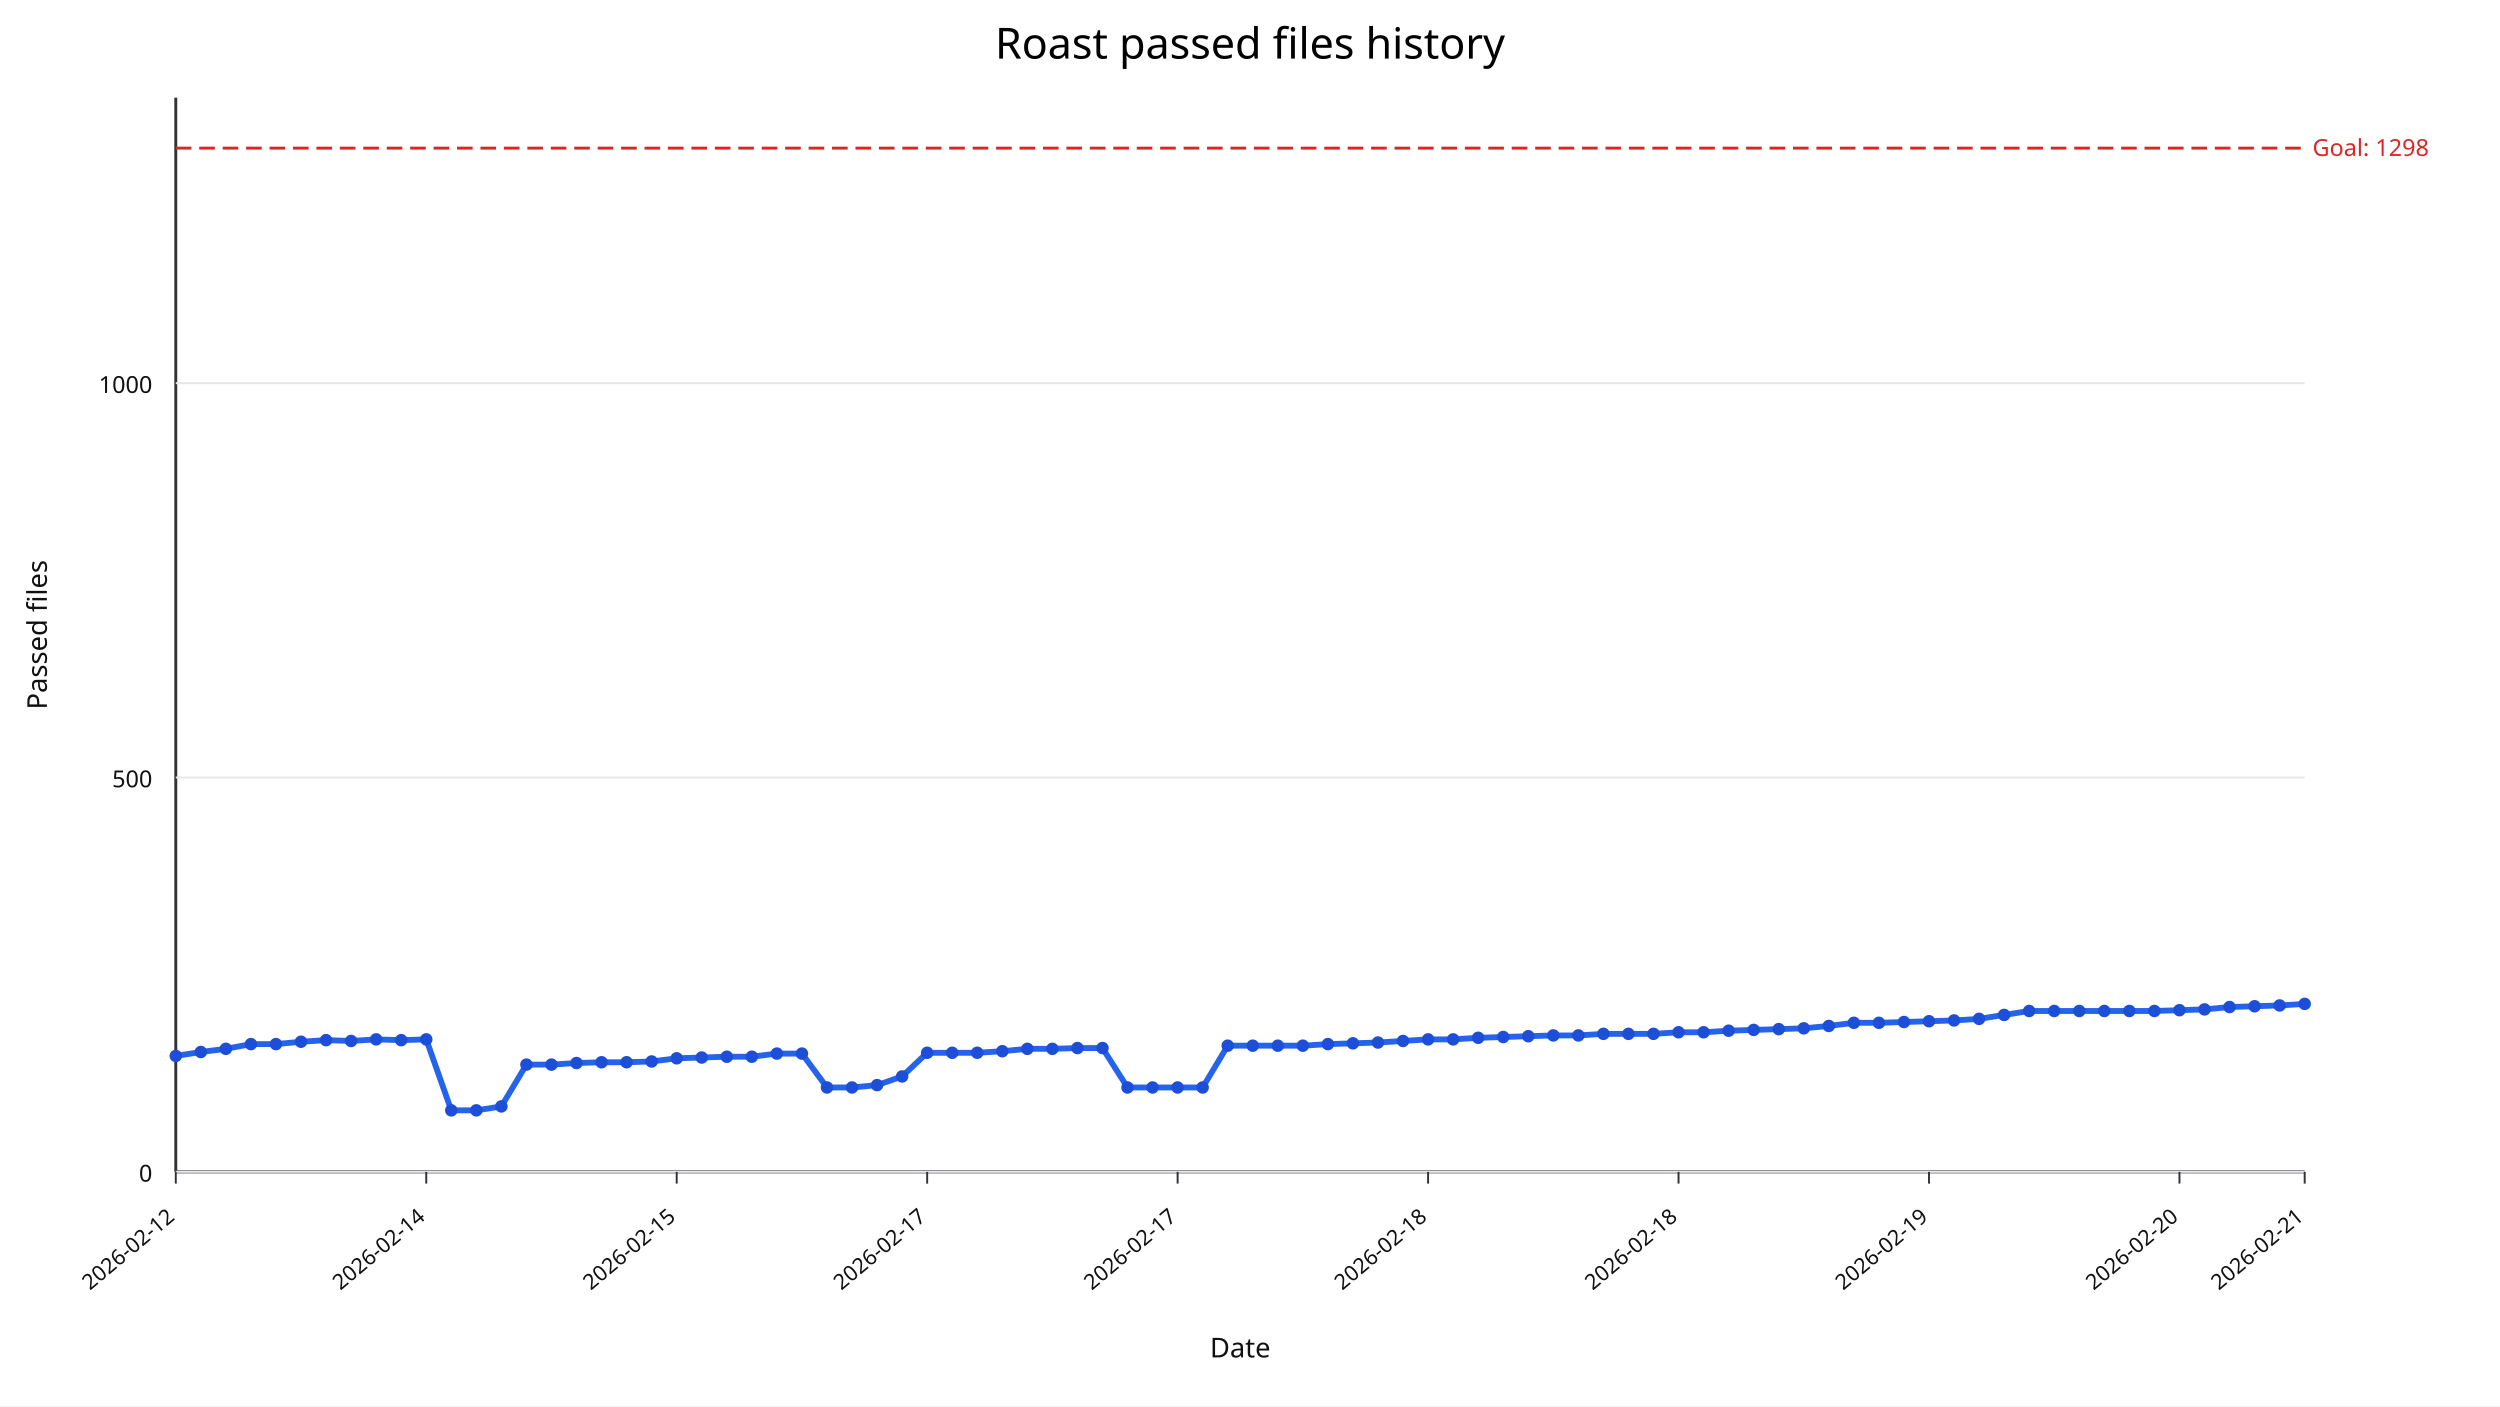
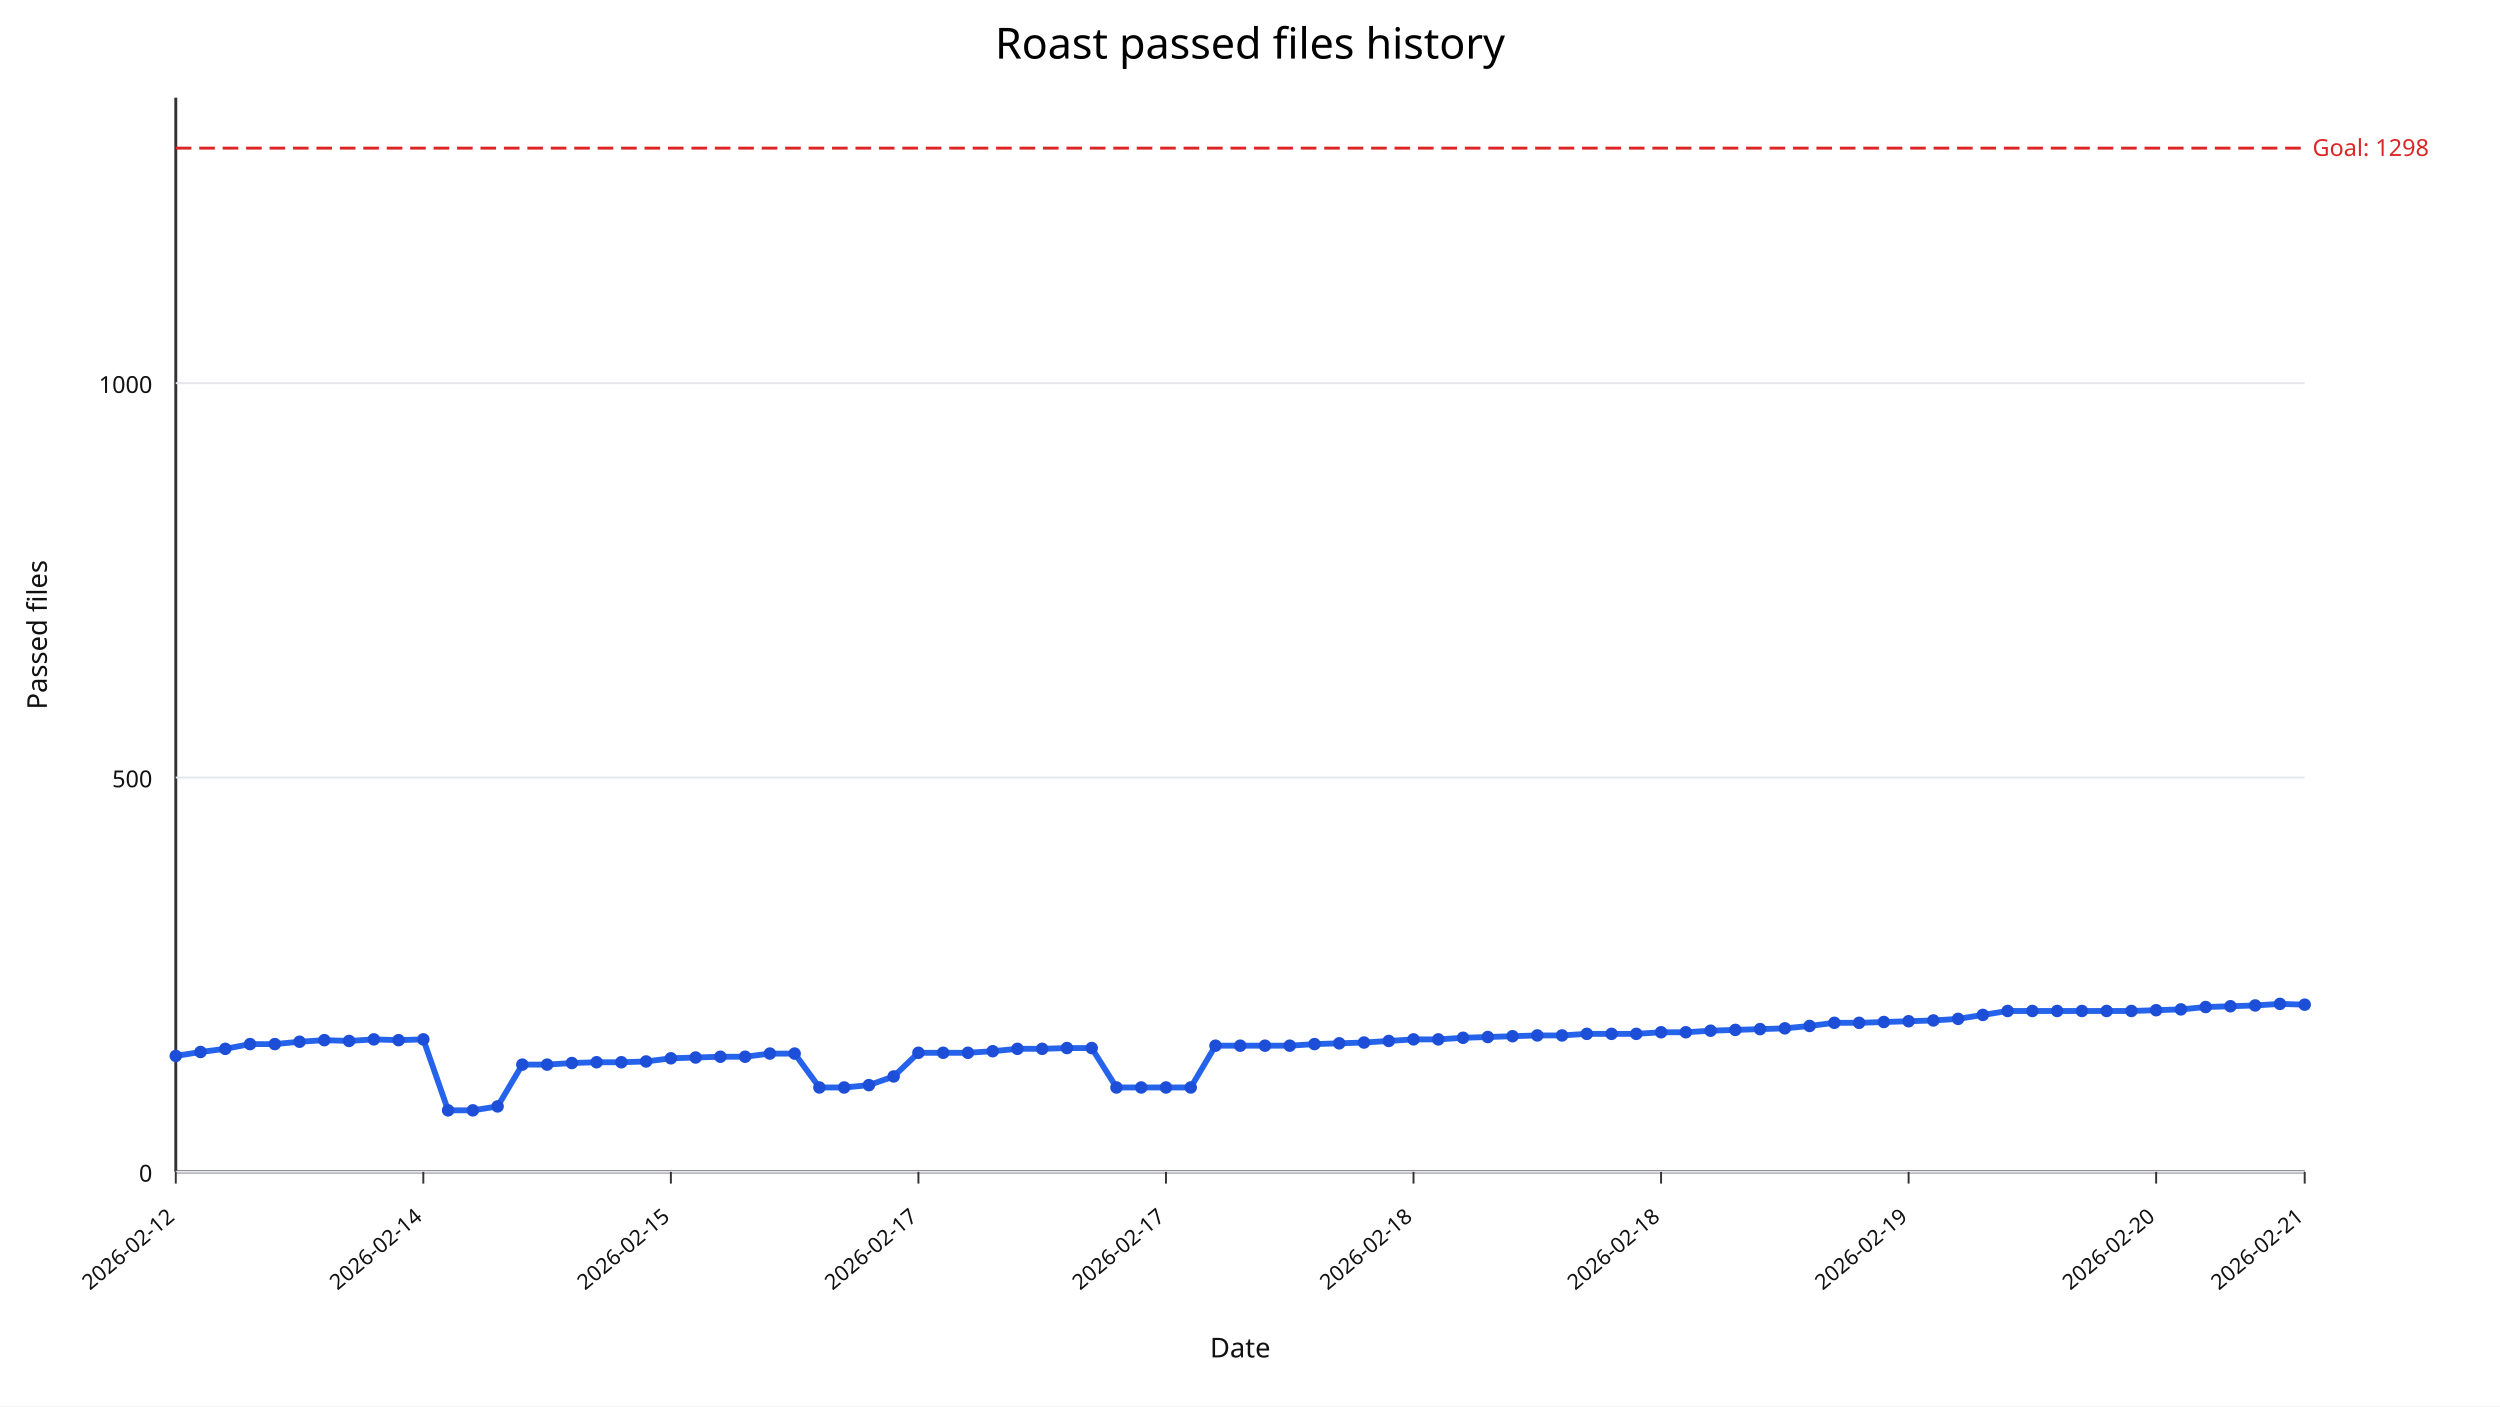
<svg xmlns="http://www.w3.org/2000/svg" width="1280" height="720" viewBox="0 0 1280 720">
  <rect width="100%" height="100%" fill="#ffffff" />
  <text x="640" y="30" text-anchor="middle" font-size="22" font-family="sans-serif">Roast passed files history</text>
  <line x1="90" y1="600" x2="1180" y2="600" stroke="#333" stroke-width="1.5" />
  <line x1="90" y1="50" x2="90" y2="600" stroke="#333" stroke-width="1.5" />
  <line x1="90" y1="600.00" x2="1180" y2="600.00" stroke="#e5e7eb" stroke-width="1" />
  <text x="78" y="605.00" text-anchor="end" font-size="12" fill="#111" font-family="sans-serif">0</text>
  <line x1="90" y1="398.09" x2="1180" y2="398.09" stroke="#e5e7eb" stroke-width="1" />
  <text x="78" y="403.09" text-anchor="end" font-size="12" fill="#111" font-family="sans-serif">500</text>
  <line x1="90" y1="196.18" x2="1180" y2="196.18" stroke="#e5e7eb" stroke-width="1" />
  <text x="78" y="201.18" text-anchor="end" font-size="12" fill="#111" font-family="sans-serif">1000</text>
  <line x1="90.00" y1="600" x2="90.00" y2="606" stroke="#333" stroke-width="1" />
  <text x="90.00" y="624" text-anchor="end" font-size="11" fill="#111" transform="rotate(-40 90.00,624)" font-family="sans-serif">2026-02-12</text>
-   <line x1="218.24" y1="600" x2="218.24" y2="606" stroke="#333" stroke-width="1" />
-   <text x="218.24" y="624" text-anchor="end" font-size="11" fill="#111" transform="rotate(-40 218.24,624)" font-family="sans-serif">2026-02-14</text>
-   <line x1="346.47" y1="600" x2="346.47" y2="606" stroke="#333" stroke-width="1" />
-   <text x="346.47" y="624" text-anchor="end" font-size="11" fill="#111" transform="rotate(-40 346.47,624)" font-family="sans-serif">2026-02-15</text>
-   <line x1="474.71" y1="600" x2="474.71" y2="606" stroke="#333" stroke-width="1" />
-   <text x="474.71" y="624" text-anchor="end" font-size="11" fill="#111" transform="rotate(-40 474.71,624)" font-family="sans-serif">2026-02-17</text>
-   <line x1="602.94" y1="600" x2="602.94" y2="606" stroke="#333" stroke-width="1" />
-   <text x="602.94" y="624" text-anchor="end" font-size="11" fill="#111" transform="rotate(-40 602.94,624)" font-family="sans-serif">2026-02-17</text>
-   <line x1="731.18" y1="600" x2="731.18" y2="606" stroke="#333" stroke-width="1" />
-   <text x="731.18" y="624" text-anchor="end" font-size="11" fill="#111" transform="rotate(-40 731.18,624)" font-family="sans-serif">2026-02-18</text>
-   <line x1="859.41" y1="600" x2="859.41" y2="606" stroke="#333" stroke-width="1" />
-   <text x="859.41" y="624" text-anchor="end" font-size="11" fill="#111" transform="rotate(-40 859.41,624)" font-family="sans-serif">2026-02-18</text>
-   <line x1="987.65" y1="600" x2="987.65" y2="606" stroke="#333" stroke-width="1" />
-   <text x="987.65" y="624" text-anchor="end" font-size="11" fill="#111" transform="rotate(-40 987.65,624)" font-family="sans-serif">2026-02-19</text>
-   <line x1="1115.88" y1="600" x2="1115.88" y2="606" stroke="#333" stroke-width="1" />
-   <text x="1115.88" y="624" text-anchor="end" font-size="11" fill="#111" transform="rotate(-40 1115.88,624)" font-family="sans-serif">2026-02-20</text>
+   <line x1="216.74" y1="600" x2="216.74" y2="606" stroke="#333" stroke-width="1" />
+   <text x="216.74" y="624" text-anchor="end" font-size="11" fill="#111" transform="rotate(-40 216.74,624)" font-family="sans-serif">2026-02-14</text>
+   <line x1="343.49" y1="600" x2="343.49" y2="606" stroke="#333" stroke-width="1" />
+   <text x="343.49" y="624" text-anchor="end" font-size="11" fill="#111" transform="rotate(-40 343.49,624)" font-family="sans-serif">2026-02-15</text>
+   <line x1="470.23" y1="600" x2="470.23" y2="606" stroke="#333" stroke-width="1" />
+   <text x="470.23" y="624" text-anchor="end" font-size="11" fill="#111" transform="rotate(-40 470.23,624)" font-family="sans-serif">2026-02-17</text>
+   <line x1="596.98" y1="600" x2="596.98" y2="606" stroke="#333" stroke-width="1" />
+   <text x="596.98" y="624" text-anchor="end" font-size="11" fill="#111" transform="rotate(-40 596.98,624)" font-family="sans-serif">2026-02-17</text>
+   <line x1="723.72" y1="600" x2="723.72" y2="606" stroke="#333" stroke-width="1" />
+   <text x="723.72" y="624" text-anchor="end" font-size="11" fill="#111" transform="rotate(-40 723.72,624)" font-family="sans-serif">2026-02-18</text>
+   <line x1="850.47" y1="600" x2="850.47" y2="606" stroke="#333" stroke-width="1" />
+   <text x="850.47" y="624" text-anchor="end" font-size="11" fill="#111" transform="rotate(-40 850.47,624)" font-family="sans-serif">2026-02-18</text>
+   <line x1="977.21" y1="600" x2="977.21" y2="606" stroke="#333" stroke-width="1" />
+   <text x="977.21" y="624" text-anchor="end" font-size="11" fill="#111" transform="rotate(-40 977.21,624)" font-family="sans-serif">2026-02-19</text>
+   <line x1="1103.95" y1="600" x2="1103.95" y2="606" stroke="#333" stroke-width="1" />
+   <text x="1103.95" y="624" text-anchor="end" font-size="11" fill="#111" transform="rotate(-40 1103.95,624)" font-family="sans-serif">2026-02-20</text>
  <line x1="1180.00" y1="600" x2="1180.00" y2="606" stroke="#333" stroke-width="1" />
  <text x="1180.00" y="624" text-anchor="end" font-size="11" fill="#111" transform="rotate(-40 1180.00,624)" font-family="sans-serif">2026-02-21</text>
  <line x1="90" y1="75.84" x2="1180" y2="75.84" stroke="#dc2626" stroke-width="1.5" stroke-dasharray="8,4" />
  <text x="1184" y="79.84" font-size="12" fill="#dc2626" font-family="sans-serif">Goal: 1298</text>
-   <polyline fill="none" stroke="#2563eb" stroke-width="3" points="90.00,540.64 102.82,538.62 115.65,537.00 128.47,534.58 141.29,534.58 154.12,533.37 166.94,532.56 179.76,532.97 192.59,532.16 205.41,532.56 218.24,532.16 231.06,568.50 243.88,568.50 256.71,566.48 269.53,545.08 282.35,545.08 295.18,544.27 308.00,543.87 320.82,543.87 333.65,543.47 346.47,541.85 359.29,541.45 372.12,541.04 384.94,541.04 397.76,539.43 410.59,539.43 423.41,556.79 436.24,556.79 449.06,555.58 461.88,551.14 474.71,539.02 487.53,539.02 500.35,539.02 513.18,538.22 526.00,537.00 538.82,537.00 551.65,536.60 564.47,536.60 577.29,556.79 590.12,556.79 602.94,556.79 615.76,556.79 628.59,535.39 641.41,535.39 654.24,535.39 667.06,535.39 679.88,534.58 692.71,534.18 705.53,533.77 718.35,532.97 731.18,532.16 744.00,532.16 756.82,531.35 769.65,530.95 782.47,530.54 795.29,530.14 808.12,530.14 820.94,529.33 833.76,529.33 846.59,529.33 859.41,528.52 872.24,528.52 885.06,527.72 897.88,527.31 910.71,526.91 923.53,526.51 936.35,525.29 949.18,523.68 962.00,523.68 974.82,523.27 987.65,522.87 1000.47,522.47 1013.29,521.66 1026.12,519.64 1038.94,517.62 1051.76,517.62 1064.59,517.62 1077.41,517.62 1090.24,517.62 1103.06,517.62 1115.88,517.22 1128.71,516.81 1141.53,515.60 1154.35,515.20 1167.18,514.79 1180.00,513.99" />
+   <polyline fill="none" stroke="#2563eb" stroke-width="3" points="90.00,540.64 102.67,538.62 115.35,537.00 128.02,534.58 140.70,534.58 153.37,533.37 166.05,532.56 178.72,532.97 191.40,532.16 204.07,532.56 216.74,532.16 229.42,568.50 242.09,568.50 254.77,566.48 267.44,545.08 280.12,545.08 292.79,544.27 305.47,543.87 318.14,543.87 330.81,543.47 343.49,541.85 356.16,541.45 368.84,541.04 381.51,541.04 394.19,539.43 406.86,539.43 419.53,556.79 432.21,556.79 444.88,555.58 457.56,551.14 470.23,539.02 482.91,539.02 495.58,539.02 508.26,538.22 520.93,537.00 533.60,537.00 546.28,536.60 558.95,536.60 571.63,556.79 584.30,556.79 596.98,556.79 609.65,556.79 622.33,535.39 635.00,535.39 647.67,535.39 660.35,535.39 673.02,534.58 685.70,534.18 698.37,533.77 711.05,532.97 723.72,532.16 736.40,532.16 749.07,531.35 761.74,530.95 774.42,530.54 787.09,530.14 799.77,530.14 812.44,529.33 825.12,529.33 837.79,529.33 850.47,528.52 863.14,528.52 875.81,527.72 888.49,527.31 901.16,526.91 913.84,526.51 926.51,525.29 939.19,523.68 951.86,523.68 964.53,523.27 977.21,522.87 989.88,522.47 1002.56,521.66 1015.23,519.64 1027.91,517.62 1040.58,517.62 1053.26,517.62 1065.93,517.62 1078.60,517.62 1091.28,517.62 1103.95,517.22 1116.63,516.81 1129.30,515.60 1141.98,515.20 1154.65,514.79 1167.33,513.99 1180.00,514.39" />
  <circle cx="90.00" cy="540.64" r="3.2" fill="#1d4ed8" />
-   <circle cx="102.82" cy="538.62" r="3.2" fill="#1d4ed8" />
-   <circle cx="115.65" cy="537.00" r="3.2" fill="#1d4ed8" />
-   <circle cx="128.47" cy="534.58" r="3.2" fill="#1d4ed8" />
-   <circle cx="141.29" cy="534.58" r="3.2" fill="#1d4ed8" />
-   <circle cx="154.12" cy="533.37" r="3.2" fill="#1d4ed8" />
-   <circle cx="166.94" cy="532.56" r="3.2" fill="#1d4ed8" />
-   <circle cx="179.76" cy="532.97" r="3.2" fill="#1d4ed8" />
-   <circle cx="192.59" cy="532.16" r="3.2" fill="#1d4ed8" />
-   <circle cx="205.41" cy="532.56" r="3.2" fill="#1d4ed8" />
-   <circle cx="218.24" cy="532.16" r="3.2" fill="#1d4ed8" />
-   <circle cx="231.06" cy="568.50" r="3.2" fill="#1d4ed8" />
-   <circle cx="243.88" cy="568.50" r="3.2" fill="#1d4ed8" />
-   <circle cx="256.71" cy="566.48" r="3.2" fill="#1d4ed8" />
-   <circle cx="269.53" cy="545.08" r="3.2" fill="#1d4ed8" />
-   <circle cx="282.35" cy="545.08" r="3.2" fill="#1d4ed8" />
-   <circle cx="295.18" cy="544.27" r="3.2" fill="#1d4ed8" />
-   <circle cx="308.00" cy="543.87" r="3.2" fill="#1d4ed8" />
-   <circle cx="320.82" cy="543.87" r="3.2" fill="#1d4ed8" />
-   <circle cx="333.65" cy="543.47" r="3.2" fill="#1d4ed8" />
-   <circle cx="346.47" cy="541.85" r="3.2" fill="#1d4ed8" />
-   <circle cx="359.29" cy="541.45" r="3.2" fill="#1d4ed8" />
-   <circle cx="372.12" cy="541.04" r="3.2" fill="#1d4ed8" />
-   <circle cx="384.94" cy="541.04" r="3.2" fill="#1d4ed8" />
-   <circle cx="397.76" cy="539.43" r="3.2" fill="#1d4ed8" />
-   <circle cx="410.59" cy="539.43" r="3.2" fill="#1d4ed8" />
-   <circle cx="423.41" cy="556.79" r="3.2" fill="#1d4ed8" />
-   <circle cx="436.24" cy="556.79" r="3.2" fill="#1d4ed8" />
-   <circle cx="449.06" cy="555.58" r="3.2" fill="#1d4ed8" />
-   <circle cx="461.88" cy="551.14" r="3.2" fill="#1d4ed8" />
-   <circle cx="474.71" cy="539.02" r="3.2" fill="#1d4ed8" />
-   <circle cx="487.53" cy="539.02" r="3.2" fill="#1d4ed8" />
-   <circle cx="500.35" cy="539.02" r="3.2" fill="#1d4ed8" />
-   <circle cx="513.18" cy="538.22" r="3.2" fill="#1d4ed8" />
-   <circle cx="526.00" cy="537.00" r="3.2" fill="#1d4ed8" />
-   <circle cx="538.82" cy="537.00" r="3.2" fill="#1d4ed8" />
-   <circle cx="551.65" cy="536.60" r="3.2" fill="#1d4ed8" />
-   <circle cx="564.47" cy="536.60" r="3.2" fill="#1d4ed8" />
-   <circle cx="577.29" cy="556.79" r="3.2" fill="#1d4ed8" />
-   <circle cx="590.12" cy="556.79" r="3.2" fill="#1d4ed8" />
-   <circle cx="602.94" cy="556.79" r="3.2" fill="#1d4ed8" />
-   <circle cx="615.76" cy="556.79" r="3.2" fill="#1d4ed8" />
-   <circle cx="628.59" cy="535.39" r="3.2" fill="#1d4ed8" />
-   <circle cx="641.41" cy="535.39" r="3.2" fill="#1d4ed8" />
-   <circle cx="654.24" cy="535.39" r="3.2" fill="#1d4ed8" />
-   <circle cx="667.06" cy="535.39" r="3.2" fill="#1d4ed8" />
-   <circle cx="679.88" cy="534.58" r="3.2" fill="#1d4ed8" />
-   <circle cx="692.71" cy="534.18" r="3.2" fill="#1d4ed8" />
-   <circle cx="705.53" cy="533.77" r="3.2" fill="#1d4ed8" />
-   <circle cx="718.35" cy="532.97" r="3.2" fill="#1d4ed8" />
-   <circle cx="731.18" cy="532.16" r="3.2" fill="#1d4ed8" />
-   <circle cx="744.00" cy="532.16" r="3.2" fill="#1d4ed8" />
-   <circle cx="756.82" cy="531.35" r="3.2" fill="#1d4ed8" />
-   <circle cx="769.65" cy="530.95" r="3.2" fill="#1d4ed8" />
-   <circle cx="782.47" cy="530.54" r="3.2" fill="#1d4ed8" />
-   <circle cx="795.29" cy="530.14" r="3.2" fill="#1d4ed8" />
-   <circle cx="808.12" cy="530.14" r="3.2" fill="#1d4ed8" />
-   <circle cx="820.94" cy="529.33" r="3.2" fill="#1d4ed8" />
-   <circle cx="833.76" cy="529.33" r="3.2" fill="#1d4ed8" />
-   <circle cx="846.59" cy="529.33" r="3.2" fill="#1d4ed8" />
-   <circle cx="859.41" cy="528.52" r="3.2" fill="#1d4ed8" />
-   <circle cx="872.24" cy="528.52" r="3.2" fill="#1d4ed8" />
-   <circle cx="885.06" cy="527.72" r="3.2" fill="#1d4ed8" />
-   <circle cx="897.88" cy="527.31" r="3.2" fill="#1d4ed8" />
-   <circle cx="910.71" cy="526.91" r="3.2" fill="#1d4ed8" />
-   <circle cx="923.53" cy="526.51" r="3.2" fill="#1d4ed8" />
-   <circle cx="936.35" cy="525.29" r="3.2" fill="#1d4ed8" />
-   <circle cx="949.18" cy="523.68" r="3.2" fill="#1d4ed8" />
-   <circle cx="962.00" cy="523.68" r="3.2" fill="#1d4ed8" />
-   <circle cx="974.82" cy="523.27" r="3.2" fill="#1d4ed8" />
-   <circle cx="987.65" cy="522.87" r="3.2" fill="#1d4ed8" />
-   <circle cx="1000.47" cy="522.47" r="3.2" fill="#1d4ed8" />
-   <circle cx="1013.29" cy="521.66" r="3.2" fill="#1d4ed8" />
-   <circle cx="1026.12" cy="519.64" r="3.2" fill="#1d4ed8" />
-   <circle cx="1038.94" cy="517.62" r="3.2" fill="#1d4ed8" />
-   <circle cx="1051.76" cy="517.62" r="3.2" fill="#1d4ed8" />
-   <circle cx="1064.59" cy="517.62" r="3.2" fill="#1d4ed8" />
-   <circle cx="1077.41" cy="517.62" r="3.2" fill="#1d4ed8" />
-   <circle cx="1090.24" cy="517.62" r="3.2" fill="#1d4ed8" />
-   <circle cx="1103.06" cy="517.62" r="3.2" fill="#1d4ed8" />
-   <circle cx="1115.88" cy="517.22" r="3.2" fill="#1d4ed8" />
-   <circle cx="1128.71" cy="516.81" r="3.2" fill="#1d4ed8" />
-   <circle cx="1141.53" cy="515.60" r="3.2" fill="#1d4ed8" />
-   <circle cx="1154.35" cy="515.20" r="3.2" fill="#1d4ed8" />
-   <circle cx="1167.18" cy="514.79" r="3.2" fill="#1d4ed8" />
-   <circle cx="1180.00" cy="513.99" r="3.2" fill="#1d4ed8" />
+   <circle cx="102.67" cy="538.62" r="3.2" fill="#1d4ed8" />
+   <circle cx="115.35" cy="537.00" r="3.2" fill="#1d4ed8" />
+   <circle cx="128.02" cy="534.58" r="3.2" fill="#1d4ed8" />
+   <circle cx="140.70" cy="534.58" r="3.2" fill="#1d4ed8" />
+   <circle cx="153.37" cy="533.37" r="3.2" fill="#1d4ed8" />
+   <circle cx="166.05" cy="532.56" r="3.2" fill="#1d4ed8" />
+   <circle cx="178.72" cy="532.97" r="3.2" fill="#1d4ed8" />
+   <circle cx="191.40" cy="532.16" r="3.2" fill="#1d4ed8" />
+   <circle cx="204.07" cy="532.56" r="3.2" fill="#1d4ed8" />
+   <circle cx="216.74" cy="532.16" r="3.2" fill="#1d4ed8" />
+   <circle cx="229.42" cy="568.50" r="3.2" fill="#1d4ed8" />
+   <circle cx="242.09" cy="568.50" r="3.2" fill="#1d4ed8" />
+   <circle cx="254.77" cy="566.48" r="3.2" fill="#1d4ed8" />
+   <circle cx="267.44" cy="545.08" r="3.2" fill="#1d4ed8" />
+   <circle cx="280.12" cy="545.08" r="3.2" fill="#1d4ed8" />
+   <circle cx="292.79" cy="544.27" r="3.2" fill="#1d4ed8" />
+   <circle cx="305.47" cy="543.87" r="3.2" fill="#1d4ed8" />
+   <circle cx="318.14" cy="543.87" r="3.2" fill="#1d4ed8" />
+   <circle cx="330.81" cy="543.47" r="3.2" fill="#1d4ed8" />
+   <circle cx="343.49" cy="541.85" r="3.2" fill="#1d4ed8" />
+   <circle cx="356.16" cy="541.45" r="3.2" fill="#1d4ed8" />
+   <circle cx="368.84" cy="541.04" r="3.2" fill="#1d4ed8" />
+   <circle cx="381.51" cy="541.04" r="3.2" fill="#1d4ed8" />
+   <circle cx="394.19" cy="539.43" r="3.2" fill="#1d4ed8" />
+   <circle cx="406.86" cy="539.43" r="3.2" fill="#1d4ed8" />
+   <circle cx="419.53" cy="556.79" r="3.2" fill="#1d4ed8" />
+   <circle cx="432.21" cy="556.79" r="3.2" fill="#1d4ed8" />
+   <circle cx="444.88" cy="555.58" r="3.2" fill="#1d4ed8" />
+   <circle cx="457.56" cy="551.14" r="3.2" fill="#1d4ed8" />
+   <circle cx="470.23" cy="539.02" r="3.2" fill="#1d4ed8" />
+   <circle cx="482.91" cy="539.02" r="3.2" fill="#1d4ed8" />
+   <circle cx="495.58" cy="539.02" r="3.2" fill="#1d4ed8" />
+   <circle cx="508.26" cy="538.22" r="3.2" fill="#1d4ed8" />
+   <circle cx="520.93" cy="537.00" r="3.2" fill="#1d4ed8" />
+   <circle cx="533.60" cy="537.00" r="3.2" fill="#1d4ed8" />
+   <circle cx="546.28" cy="536.60" r="3.2" fill="#1d4ed8" />
+   <circle cx="558.95" cy="536.60" r="3.2" fill="#1d4ed8" />
+   <circle cx="571.63" cy="556.79" r="3.2" fill="#1d4ed8" />
+   <circle cx="584.30" cy="556.79" r="3.2" fill="#1d4ed8" />
+   <circle cx="596.98" cy="556.79" r="3.2" fill="#1d4ed8" />
+   <circle cx="609.65" cy="556.79" r="3.2" fill="#1d4ed8" />
+   <circle cx="622.33" cy="535.39" r="3.2" fill="#1d4ed8" />
+   <circle cx="635.00" cy="535.39" r="3.2" fill="#1d4ed8" />
+   <circle cx="647.67" cy="535.39" r="3.2" fill="#1d4ed8" />
+   <circle cx="660.35" cy="535.39" r="3.2" fill="#1d4ed8" />
+   <circle cx="673.02" cy="534.58" r="3.2" fill="#1d4ed8" />
+   <circle cx="685.70" cy="534.18" r="3.2" fill="#1d4ed8" />
+   <circle cx="698.37" cy="533.77" r="3.2" fill="#1d4ed8" />
+   <circle cx="711.05" cy="532.97" r="3.2" fill="#1d4ed8" />
+   <circle cx="723.72" cy="532.16" r="3.2" fill="#1d4ed8" />
+   <circle cx="736.40" cy="532.16" r="3.2" fill="#1d4ed8" />
+   <circle cx="749.07" cy="531.35" r="3.2" fill="#1d4ed8" />
+   <circle cx="761.74" cy="530.95" r="3.2" fill="#1d4ed8" />
+   <circle cx="774.42" cy="530.54" r="3.2" fill="#1d4ed8" />
+   <circle cx="787.09" cy="530.14" r="3.2" fill="#1d4ed8" />
+   <circle cx="799.77" cy="530.14" r="3.2" fill="#1d4ed8" />
+   <circle cx="812.44" cy="529.33" r="3.2" fill="#1d4ed8" />
+   <circle cx="825.12" cy="529.33" r="3.2" fill="#1d4ed8" />
+   <circle cx="837.79" cy="529.33" r="3.2" fill="#1d4ed8" />
+   <circle cx="850.47" cy="528.52" r="3.2" fill="#1d4ed8" />
+   <circle cx="863.14" cy="528.52" r="3.2" fill="#1d4ed8" />
+   <circle cx="875.81" cy="527.72" r="3.2" fill="#1d4ed8" />
+   <circle cx="888.49" cy="527.31" r="3.2" fill="#1d4ed8" />
+   <circle cx="901.16" cy="526.91" r="3.2" fill="#1d4ed8" />
+   <circle cx="913.84" cy="526.51" r="3.2" fill="#1d4ed8" />
+   <circle cx="926.51" cy="525.29" r="3.2" fill="#1d4ed8" />
+   <circle cx="939.19" cy="523.68" r="3.2" fill="#1d4ed8" />
+   <circle cx="951.86" cy="523.68" r="3.2" fill="#1d4ed8" />
+   <circle cx="964.53" cy="523.27" r="3.2" fill="#1d4ed8" />
+   <circle cx="977.21" cy="522.87" r="3.2" fill="#1d4ed8" />
+   <circle cx="989.88" cy="522.47" r="3.2" fill="#1d4ed8" />
+   <circle cx="1002.56" cy="521.66" r="3.2" fill="#1d4ed8" />
+   <circle cx="1015.23" cy="519.64" r="3.2" fill="#1d4ed8" />
+   <circle cx="1027.91" cy="517.62" r="3.2" fill="#1d4ed8" />
+   <circle cx="1040.58" cy="517.62" r="3.2" fill="#1d4ed8" />
+   <circle cx="1053.26" cy="517.62" r="3.2" fill="#1d4ed8" />
+   <circle cx="1065.93" cy="517.62" r="3.2" fill="#1d4ed8" />
+   <circle cx="1078.60" cy="517.62" r="3.2" fill="#1d4ed8" />
+   <circle cx="1091.28" cy="517.62" r="3.2" fill="#1d4ed8" />
+   <circle cx="1103.95" cy="517.22" r="3.2" fill="#1d4ed8" />
+   <circle cx="1116.63" cy="516.81" r="3.2" fill="#1d4ed8" />
+   <circle cx="1129.30" cy="515.60" r="3.2" fill="#1d4ed8" />
+   <circle cx="1141.98" cy="515.20" r="3.2" fill="#1d4ed8" />
+   <circle cx="1154.65" cy="514.79" r="3.2" fill="#1d4ed8" />
+   <circle cx="1167.33" cy="513.99" r="3.2" fill="#1d4ed8" />
+   <circle cx="1180.00" cy="514.39" r="3.2" fill="#1d4ed8" />
  <text x="635" y="695" text-anchor="middle" font-size="14" fill="#111" font-family="sans-serif">Date</text>
  <text x="24" y="325" text-anchor="middle" font-size="14" fill="#111" transform="rotate(-90 24,325)" font-family="sans-serif">Passed files</text>
</svg>
